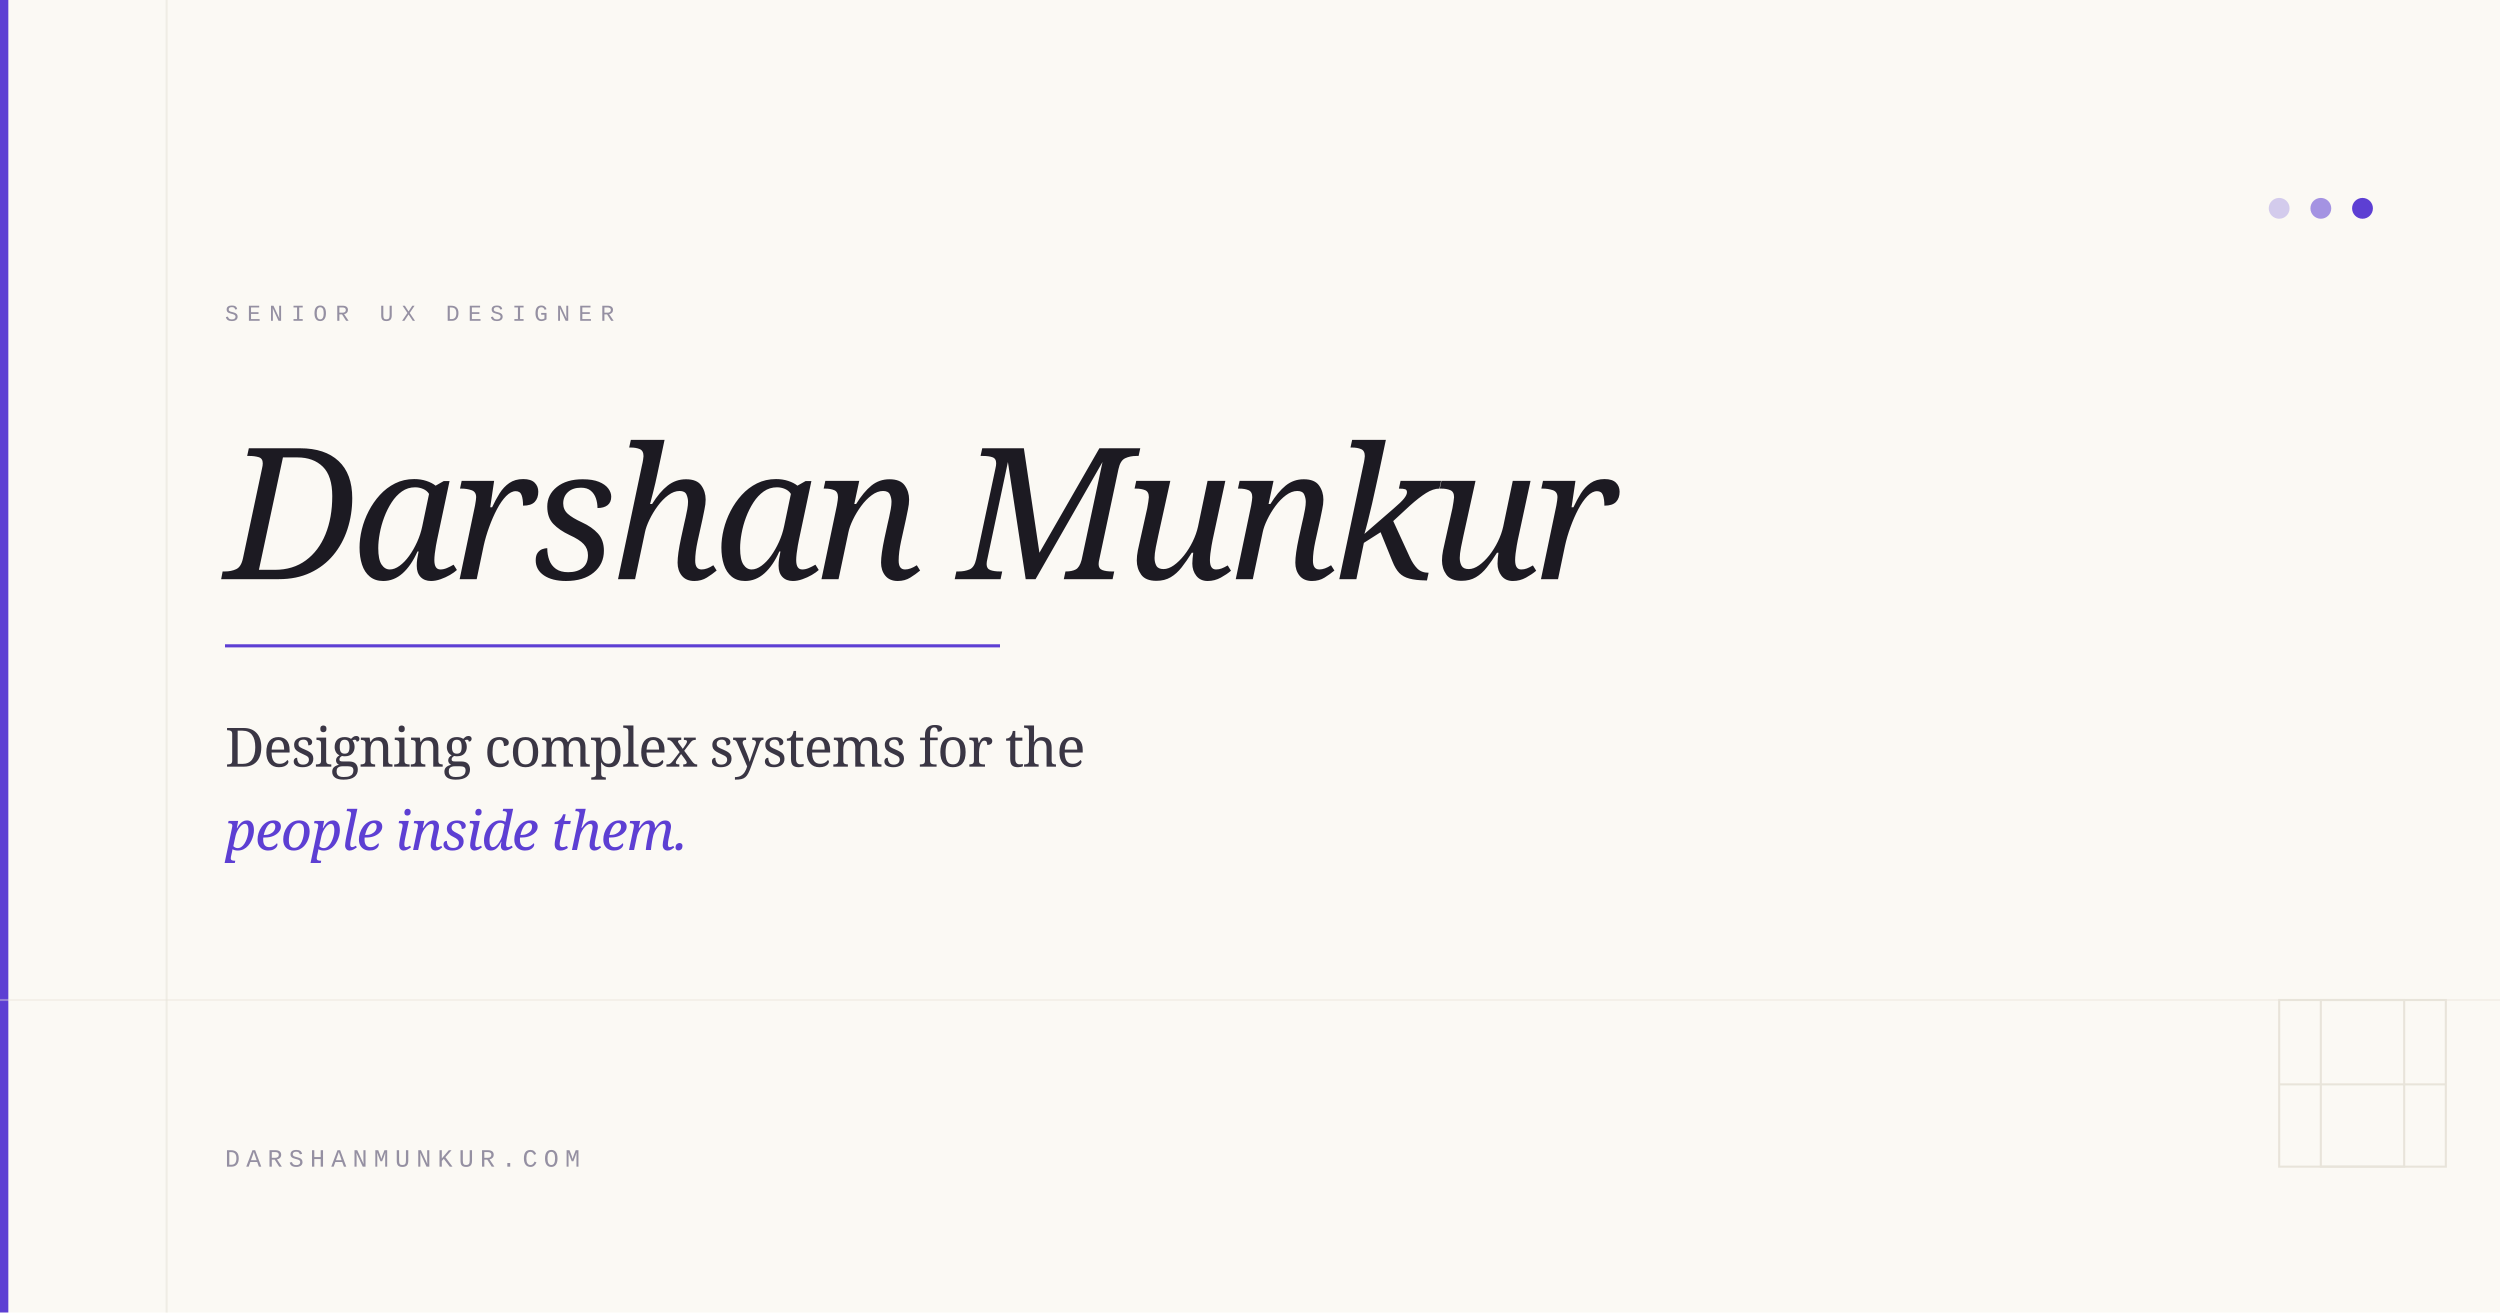
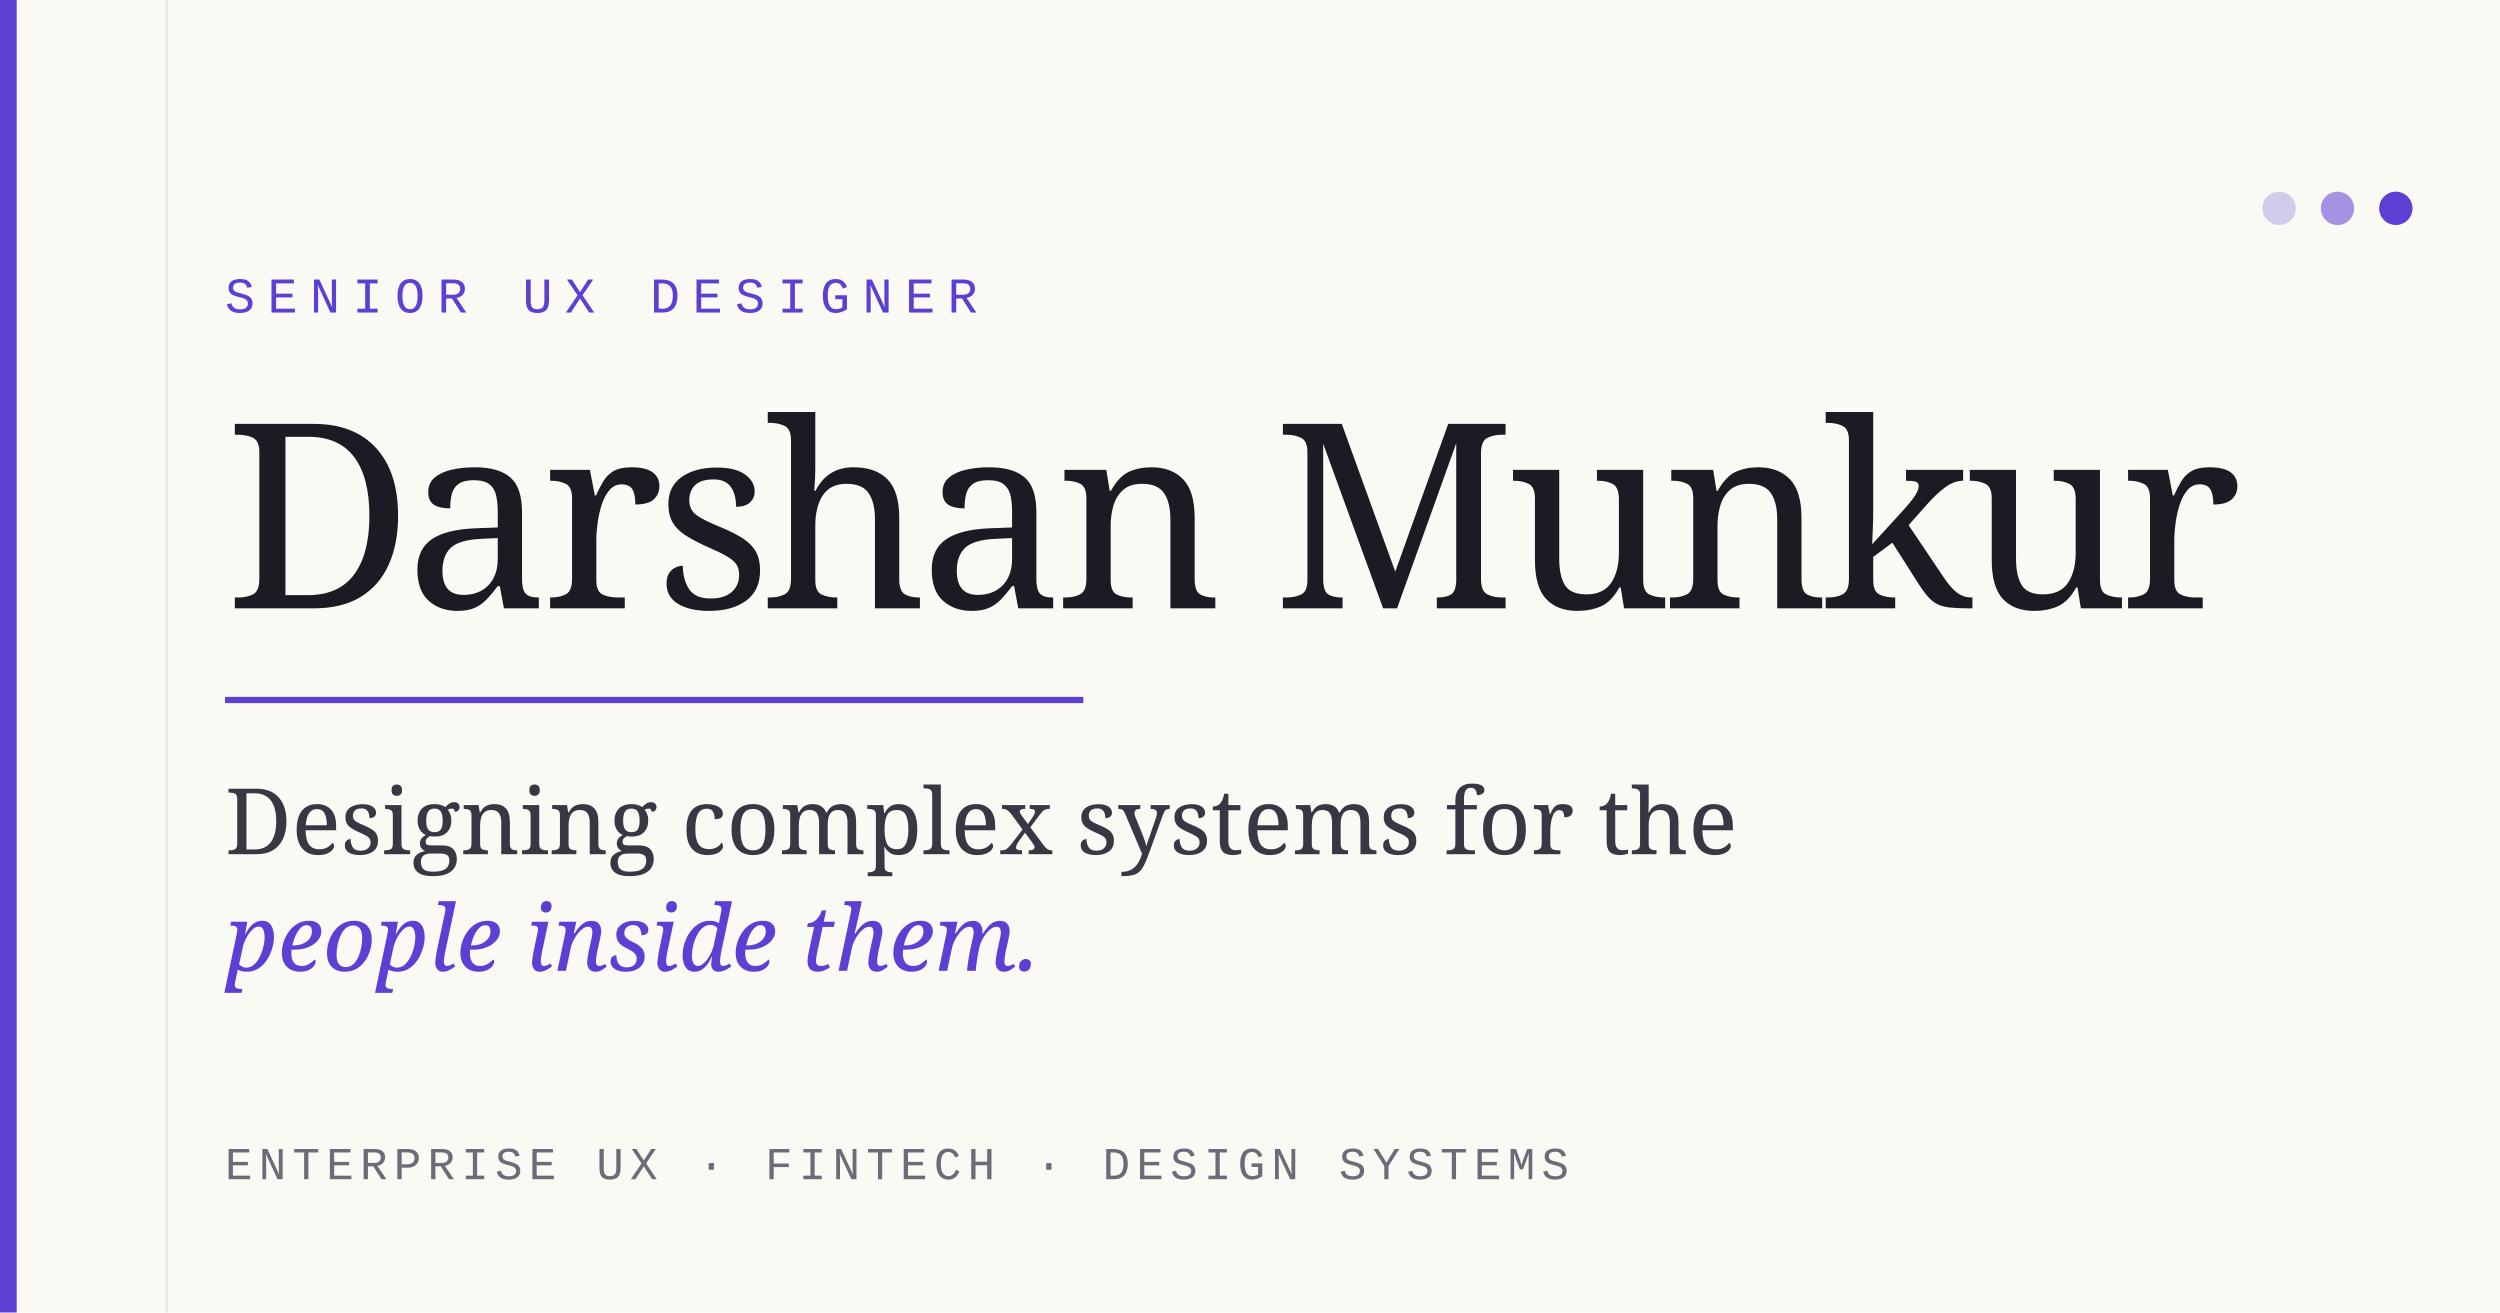
<svg xmlns="http://www.w3.org/2000/svg" viewBox="0 0 1200 630" width="1200" height="630">
  <rect width="1200" height="630" fill="#FBF9F4" />
-   <rect x="0" y="0" width="4" height="630" fill="#5D3FD3" />
-   <line x1="80" y1="0" x2="80" y2="630" stroke="#E8E4DA" stroke-width="1" opacity="0.6" />
-   <line x1="0" y1="480" x2="1200" y2="480" stroke="#E8E4DA" stroke-width="1" opacity="0.4" />
-   <text x="108" y="154" font-family="'DM Mono', 'Courier New', monospace" font-size="11" letter-spacing="4" fill="#9590A2" text-transform="uppercase">SENIOR UX DESIGNER</text>
-   <text x="108" y="278" font-family="'Instrument Serif', Georgia, serif" font-size="88" font-style="italic" letter-spacing="-3" fill="#1C1A22">Darshan Munkur</text>
-   <line x1="108" y1="310" x2="480" y2="310" stroke="#5D3FD3" stroke-width="1.5" />
-   <text x="108" y="368" font-family="'Instrument Serif', Georgia, serif" font-size="26" letter-spacing="-0.5" fill="#3A3644">Designing complex systems for the</text>
-   <text x="108" y="408" font-family="'Instrument Serif', Georgia, serif" font-size="26" font-style="italic" letter-spacing="-0.5" fill="#5D3FD3">people inside them.</text>
-   <text x="108" y="560" font-family="'DM Mono', 'Courier New', monospace" font-size="12" letter-spacing="3" fill="#9590A2">DARSHANMUNKUR.COM</text>
-   <circle cx="1094" cy="100" r="5" fill="#5D3FD3" opacity="0.25" />
-   <circle cx="1114" cy="100" r="5" fill="#5D3FD3" opacity="0.55" />
-   <circle cx="1134" cy="100" r="5" fill="#5D3FD3" />
-   <rect x="1094" y="480" width="80" height="80" fill="none" stroke="#E8E4DA" stroke-width="1" />
-   <rect x="1114" y="480" width="40" height="80" fill="none" stroke="#E8E4DA" stroke-width="1" />
-   <rect x="1094" y="520" width="80" height="1" fill="#E8E4DA" />
+   <rect x="0" y="0" width="8" height="630" fill="#5D3FD3" />
+   <line x1="80" y1="0" x2="80" y2="630" stroke="#E8E4DA" stroke-width="1" />
+   <text x="108" y="150" font-family="'DM Mono','Courier New',monospace" font-size="24" letter-spacing="6" fill="#5D3FD3">SENIOR UX DESIGNER</text>
+   <text x="108" y="292" font-family="'Instrument Serif',Georgia,serif" font-size="124" letter-spacing="-4" fill="#1C1A22">Darshan Munkur</text>
+   <line x1="108" y1="336" x2="520" y2="336" stroke="#5D3FD3" stroke-width="3" />
+   <text x="108" y="410" font-family="'Instrument Serif',Georgia,serif" font-size="44" fill="#3A3644">Designing complex systems for the</text>
+   <text x="108" y="466" font-family="'Instrument Serif',Georgia,serif" font-size="44" font-style="italic" fill="#5D3FD3">people inside them.</text>
+   <text x="108" y="566" font-family="'DM Mono','Courier New',monospace" font-size="22" letter-spacing="3" fill="#6E6A78">ENTERPRISE UX · FINTECH · DESIGN SYSTEMS</text>
+   <circle cx="1094" cy="100" r="8" fill="#5D3FD3" opacity="0.25" />
+   <circle cx="1122" cy="100" r="8" fill="#5D3FD3" opacity="0.55" />
+   <circle cx="1150" cy="100" r="8" fill="#5D3FD3" />
</svg>
